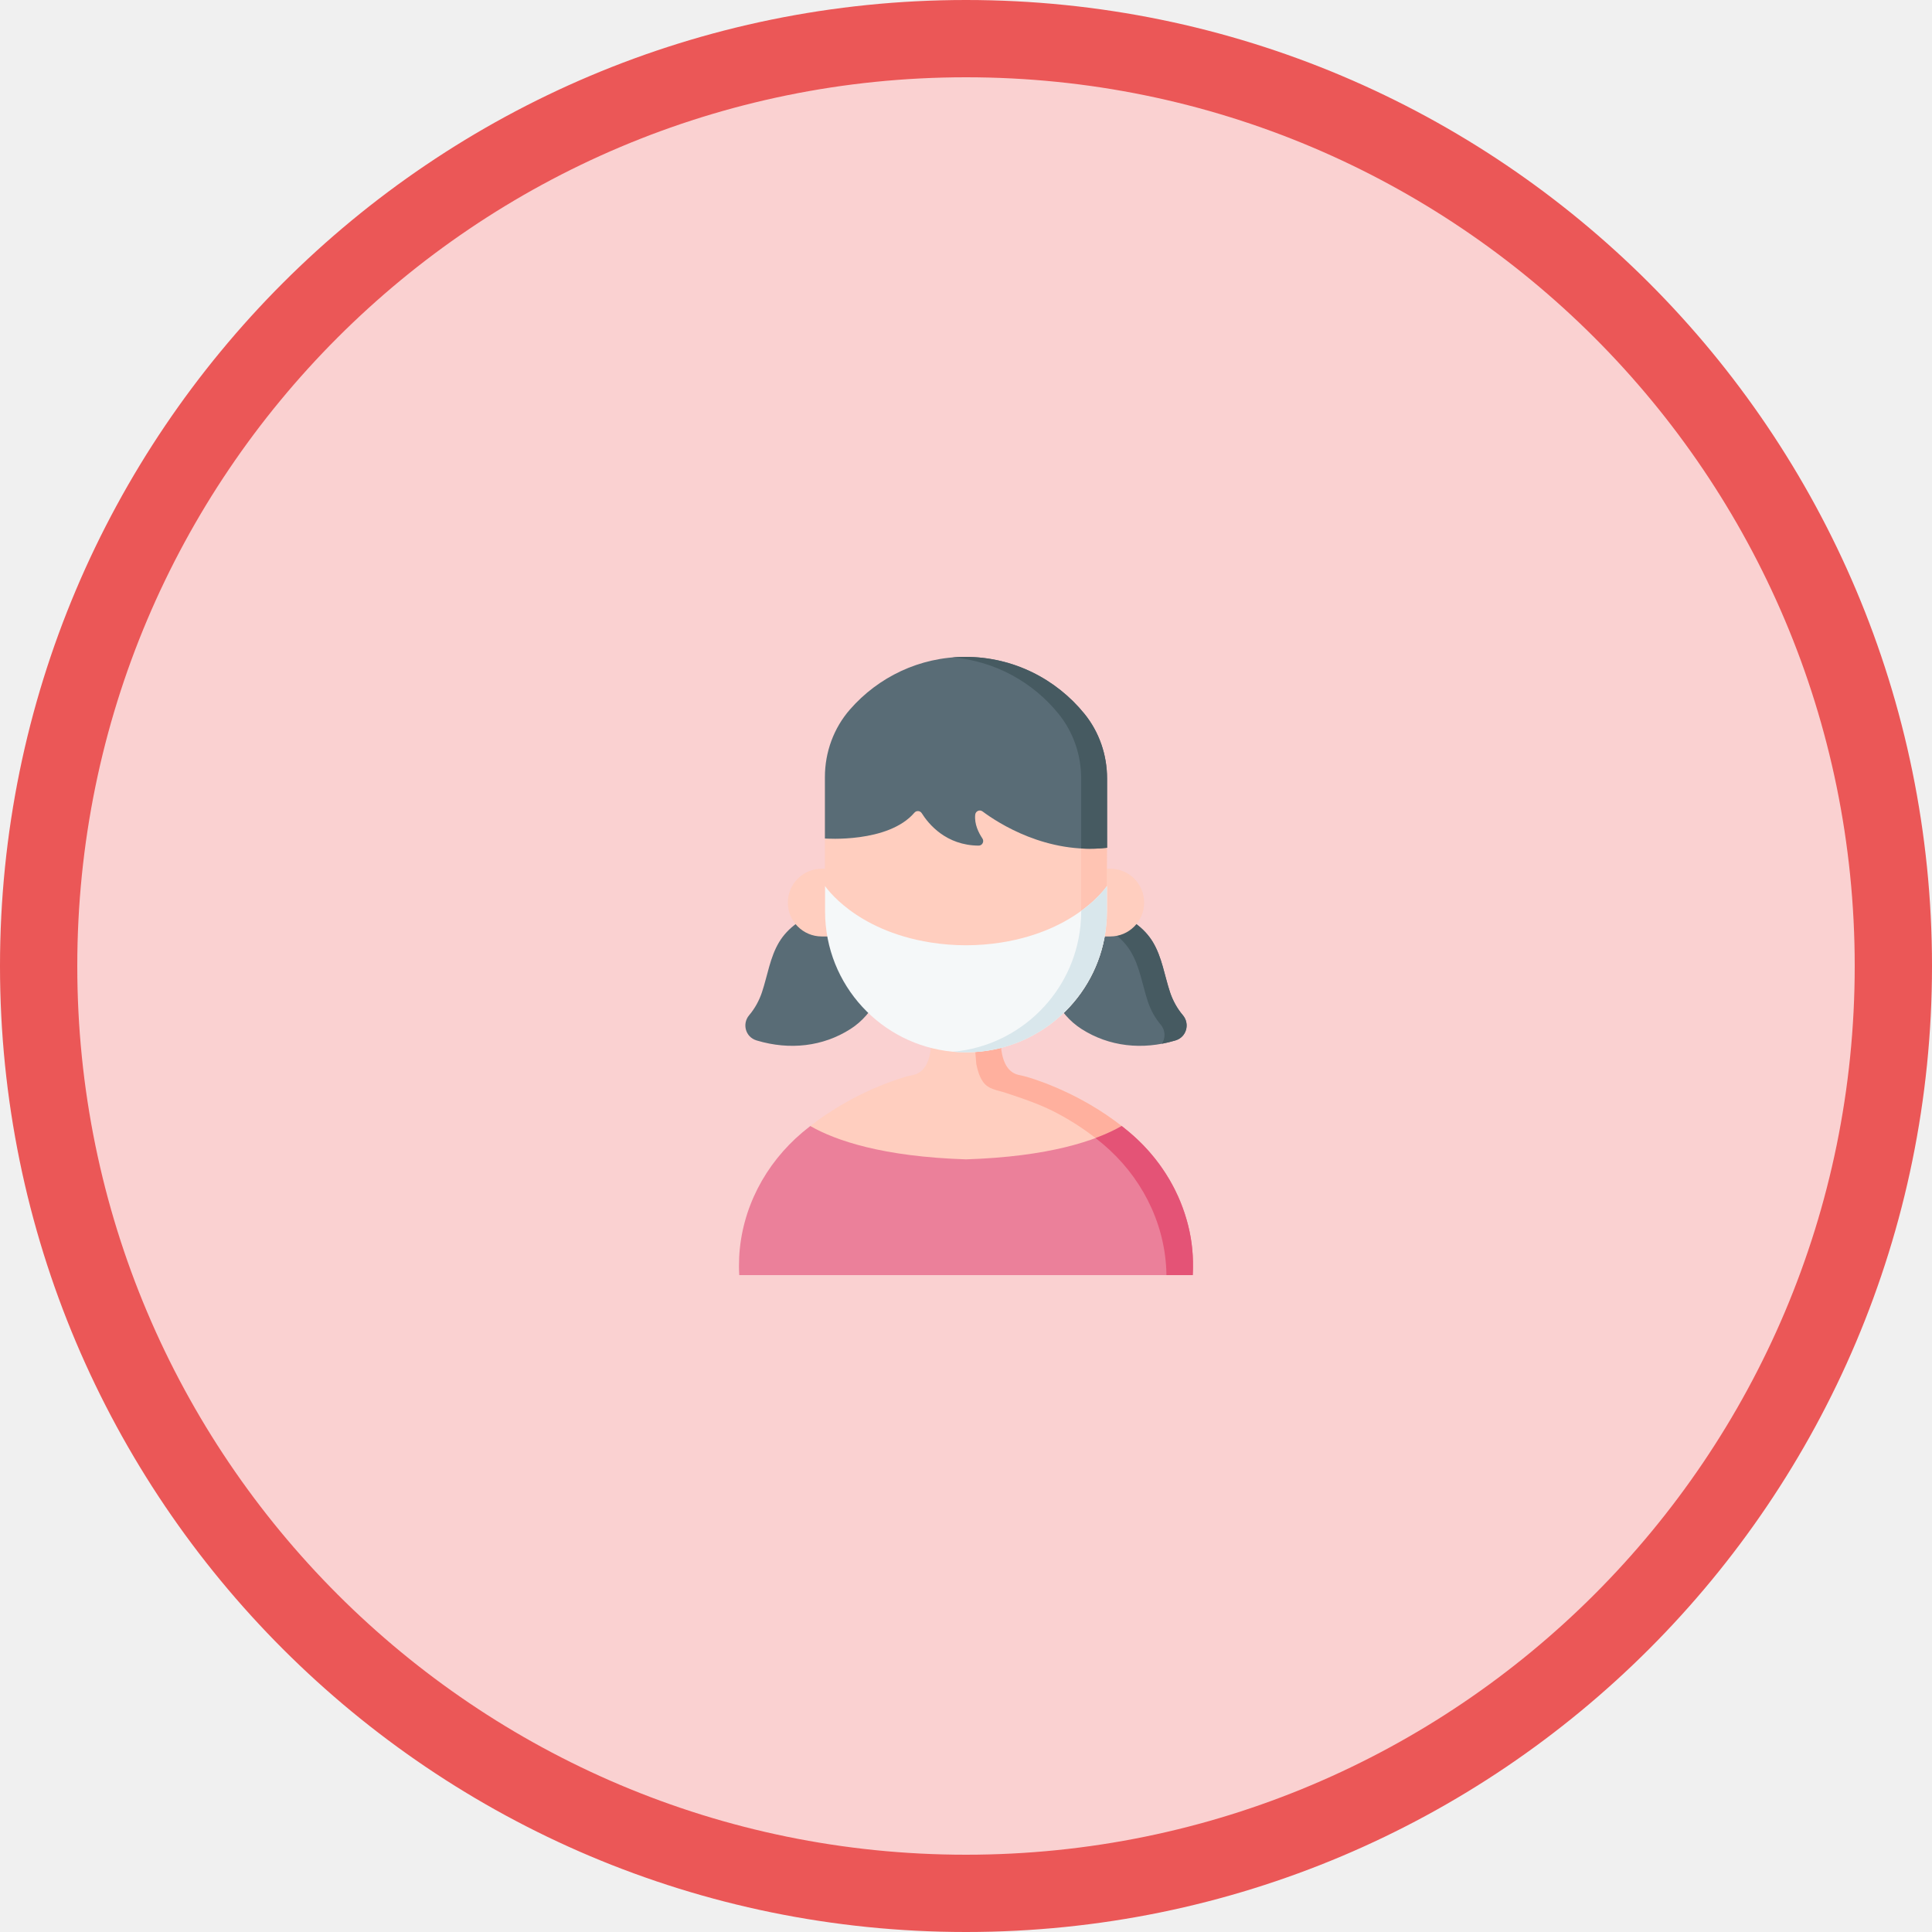
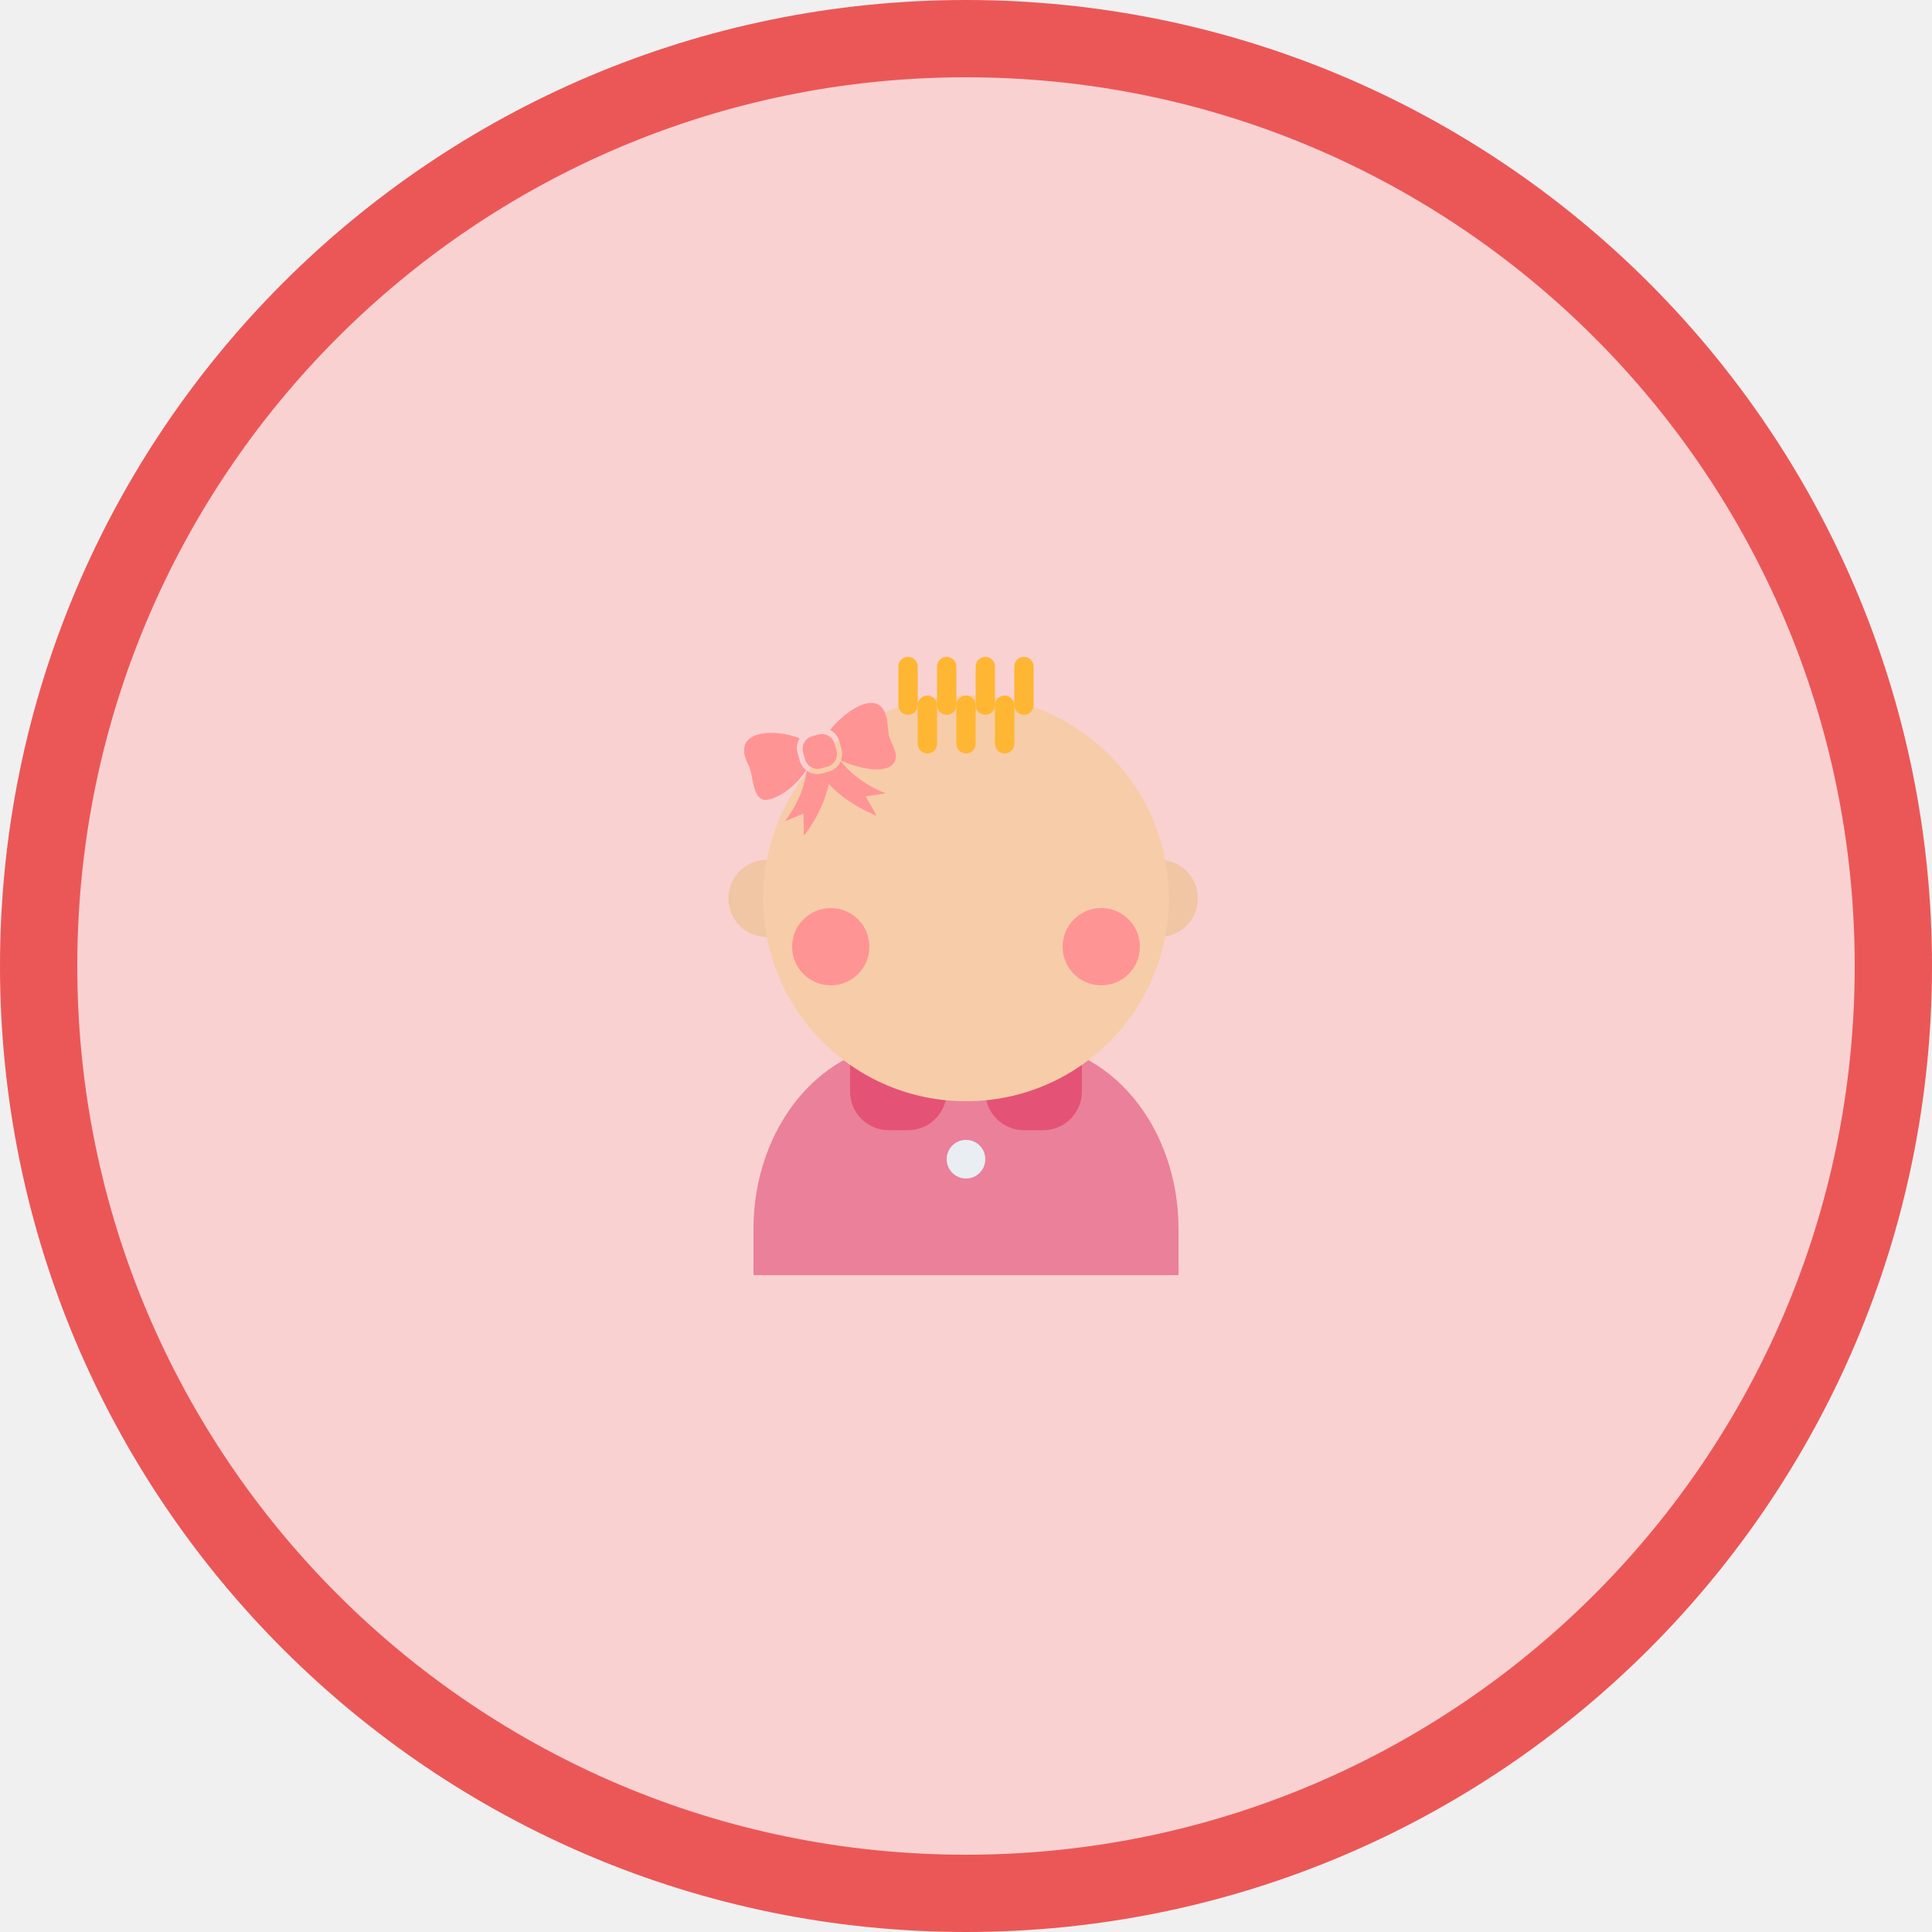
<svg xmlns="http://www.w3.org/2000/svg" width="100" height="100" viewBox="0 0 100 100" fill="none">
  <circle cx="50" cy="50" r="48" fill="#FAD1D1" stroke="#EB5757" stroke-width="4" />
+   <path d="M47 54H53C55.122 54 57.157 55.011 58.657 56.812C60.157 58.612 61 61.054 61 63.6V66H39V63.6C39 61.054 39.843 58.612 41.343 56.812C42.843 55.011 44.878 54 47 54Z" fill="#EB809A" />
+   <path d="M44 54.5H49V56.5C49 57.03 48.789 57.539 48.414 57.914C48.039 58.289 47.53 58.5 47 58.5H46C45.47 58.5 44.961 58.289 44.586 57.914C44.211 57.539 44 57.03 44 56.5V54.5Z" fill="#E45376" />
+   <path d="M51 54.5H56V56.5C56 57.03 55.789 57.539 55.414 57.914C55.039 58.289 54.53 58.5 54 58.5H53C52.47 58.5 51.961 58.289 51.586 57.914C51.211 57.539 51 57.03 51 56.5V54.5Z" fill="#E45376" />
+   <path d="M50 61C50.552 61 51 60.552 51 60C51 59.448 50.552 59 50 59C49.448 59 49 59.448 49 60C49 60.552 49.448 61 50 61Z" fill="#E9EEF2" />
+   <path d="M39.7 48.5C40.805 48.5 41.7 47.605 41.7 46.5C41.7 45.395 40.805 44.5 39.7 44.5C38.596 44.5 37.7 45.395 37.7 46.5C37.7 47.605 38.596 48.5 39.7 48.5Z" fill="#F0C6A4" />
+   <path d="M60 48.5C61.105 48.5 62 47.605 62 46.5C62 45.395 61.105 44.5 60 44.5C58.895 44.5 58 45.395 58 46.5C58 47.605 58.895 48.5 60 48.5Z" fill="#F0C6A4" />
+   <path d="M50 57C55.799 57 60.5 52.299 60.5 46.5C60.5 40.701 55.799 36 50 36C44.201 36 39.5 40.701 39.5 46.5C39.5 52.299 44.201 57 50 57Z" fill="#F7CCA9" />
  <g clip-path="url(#clip0)">
-     <path d="M61.619 65.089C61.497 62.575 60.362 60.397 58.425 58.764C58.336 58.688 58.219 58.555 58.13 58.483C58.085 58.447 58.105 58.318 58.06 58.284C56.031 56.7 53.945 55.977 53.172 55.747C53.027 55.703 52.879 55.672 52.731 55.64C51.629 55.4 51.812 53.59 51.812 53.59H50H48.188C48.188 53.59 48.371 55.4 47.269 55.64C47.121 55.672 46.973 55.703 46.828 55.747C46.055 55.977 43.969 56.7 41.94 58.283C41.895 58.318 41.901 58.447 41.856 58.483C41.767 58.555 41.636 58.688 41.546 58.764C39.609 60.397 38.592 62.574 38.471 65.088C38.456 65.384 38.456 65.314 38.475 65.626L61.614 65.626C61.633 65.315 61.633 65.384 61.619 65.089Z" fill="#FFCEBF" />
-     <path d="M61.736 66H60.375C60.373 65.896 60.37 65.794 60.365 65.693C60.244 63.179 59.025 60.847 57.088 59.215C56.358 58.599 55.56 58.067 54.718 57.62C53.852 57.16 52.962 56.868 52.043 56.562C51.611 56.418 51.157 56.391 50.878 55.99C50.69 55.72 50.596 55.389 50.533 55.069C50.522 55.014 50.455 54.151 50.43 53.59H51.811C51.811 53.59 51.629 55.4 52.731 55.64C52.879 55.672 53.026 55.703 53.171 55.746C53.995 55.992 56.313 56.797 58.462 58.609C60.4 60.243 61.619 62.574 61.741 65.088C61.755 65.383 61.755 65.688 61.736 66Z" fill="#FFB09E" />
-     <path d="M61.736 65.999H38.263C38.245 65.688 38.245 65.383 38.259 65.088C38.38 62.574 39.599 60.242 41.537 58.609C41.671 58.497 41.805 58.388 41.94 58.283C43.272 59.043 45.694 59.868 50 60.008C54.306 59.868 56.727 59.043 58.06 58.283C58.195 58.388 58.329 58.497 58.462 58.609C60.4 60.242 61.619 62.574 61.74 65.088C61.755 65.383 61.755 65.688 61.736 65.999Z" fill="#EB809A" />
-     <path d="M61.736 66C61.736 66 60.375 66 60.375 65.999C60.373 65.896 60.37 65.794 60.366 65.693C60.244 63.179 59.025 60.847 57.088 59.215C56.962 59.109 56.836 59.007 56.706 58.906C57.25 58.704 57.696 58.491 58.06 58.283C58.078 58.297 58.095 58.311 58.113 58.325C58.232 58.418 58.347 58.512 58.462 58.609C59.795 59.732 60.787 61.185 61.316 62.8C61.591 63.638 61.729 64.414 61.748 65.296C61.754 65.525 61.75 65.761 61.736 66Z" fill="#E45376" />
-     <path d="M40.329 48.761C39.856 49.546 39.73 50.484 39.441 51.353C39.297 51.788 39.07 52.2 38.777 52.546C38.4 52.992 38.587 53.673 39.144 53.847C39.158 53.852 39.172 53.856 39.185 53.86C40.872 54.362 42.593 54.174 44.022 53.26C45.239 52.482 46.01 50.966 45.652 49.526C45.306 48.136 43.918 46.904 42.42 47.253C41.574 47.45 40.778 48.015 40.329 48.761Z" fill="#596C76" />
-     <path d="M59.671 48.761C60.144 49.546 60.271 50.484 60.559 51.353C60.703 51.788 60.93 52.2 61.223 52.546C61.6 52.992 61.414 53.673 60.856 53.847C60.842 53.852 60.828 53.856 60.815 53.86C59.128 54.362 57.407 54.174 55.978 53.26C54.762 52.482 53.99 50.966 54.348 49.526C54.694 48.136 56.083 46.904 57.58 47.253C58.426 47.45 59.222 48.015 59.671 48.761Z" fill="#596C76" />
-     <path d="M60.856 53.847C60.842 53.851 60.828 53.855 60.815 53.859C60.589 53.927 60.363 53.981 60.136 54.024C60.331 53.737 60.33 53.334 60.078 53.036C59.785 52.69 59.559 52.279 59.414 51.844C59.126 50.974 58.999 50.036 58.527 49.252C58.077 48.506 57.282 47.94 56.435 47.743C56.139 47.674 55.848 47.667 55.568 47.71C56.139 47.29 56.847 47.082 57.58 47.252C58.426 47.45 59.222 48.015 59.672 48.761C60.144 49.546 60.271 50.484 60.559 51.353C60.703 51.788 60.93 52.2 61.223 52.545C61.6 52.992 61.414 53.673 60.856 53.847Z" fill="#465A61" />
-     <path d="M42.853 48.471H42.532C41.564 48.471 40.779 47.686 40.779 46.718C40.779 45.75 41.564 44.966 42.532 44.966H42.853V48.471Z" fill="#FFCEBF" />
-     <path d="M57.148 48.471H57.468C58.436 48.471 59.221 47.686 59.221 46.718C59.221 45.75 58.436 44.966 57.468 44.966H57.148V48.471Z" fill="#FFCEBF" />
-     <path d="M57.302 40.675L57.303 40.915L57.295 43.404L57.295 43.696L57.291 45.859L57.007 46.624C57.007 46.624 56.961 48.229 56.937 48.471C56.765 50.191 56.013 51.082 54.856 52.24C53.536 53.559 52.015 54.149 50 54.132C46.474 54.102 43.566 51.659 42.871 48.014C42.826 47.776 42.835 47.526 42.835 47.278V46.371L42.697 45.859V43.405V40.675H57.302Z" fill="#FFCEBF" />
-     <path d="M56.507 40.671L57.295 43.656C57.295 43.656 57.282 47.668 57.258 47.91C57.086 49.631 56.315 51.175 55.158 52.332C53.838 53.652 52.015 54.468 50 54.468C49.775 54.468 49.553 54.458 49.334 54.438C51.083 54.28 52.653 53.505 53.825 52.332C54.983 51.175 55.753 49.631 55.925 47.91C55.95 47.668 55.962 47.422 55.962 47.174V40.671H56.507Z" fill="#FFC4B3" />
-     <path d="M57.295 45.859V47.174C57.295 47.422 57.282 47.668 57.258 47.91C57.086 49.63 56.316 51.175 55.158 52.332C53.839 53.652 52.015 54.468 50 54.468C46.22 54.468 43.111 51.593 42.742 47.91C42.718 47.668 42.705 47.422 42.705 47.174V45.859C42.705 45.859 44.213 48.156 48.171 48.783C49.382 48.975 50.618 48.975 51.829 48.783C55.787 48.156 57.295 45.859 57.295 45.859Z" fill="#F5F8F9" />
-     <path d="M57.295 45.859V47.173C57.295 47.422 57.282 47.668 57.258 47.91C57.086 49.63 56.315 51.175 55.158 52.331C53.838 53.651 52.015 54.468 50 54.468C49.832 54.468 49.666 54.464 49.499 54.451C49.443 54.447 49.388 54.443 49.334 54.437C51.083 54.28 52.653 53.504 53.825 52.331C54.983 51.175 55.753 49.63 55.925 47.91C55.95 47.668 55.962 47.422 55.962 47.173V47.148C56.894 46.47 57.295 45.859 57.295 45.859Z" fill="#D9E7EC" />
-     <path d="M57.302 40.293C57.302 39.077 56.896 37.891 56.133 36.95C54.673 35.149 52.454 34 49.968 34C47.589 34 45.455 35.052 43.996 36.72C43.152 37.685 42.697 38.934 42.697 40.22V43.401C42.697 43.401 45.97 43.652 47.33 42.064C47.434 41.943 47.626 41.957 47.71 42.092C48.059 42.649 48.965 43.758 50.654 43.769C50.844 43.77 50.955 43.556 50.849 43.398C50.651 43.103 50.425 42.65 50.477 42.167C50.497 41.982 50.708 41.888 50.856 41.999C51.666 42.604 54.179 44.236 57.302 43.881L57.302 40.293Z" fill="#596C76" />
-     <path d="M57.303 43.881C56.841 43.934 56.392 43.943 55.961 43.918V40.293C55.961 39.077 55.555 37.891 54.792 36.949C53.465 35.313 51.51 34.214 49.297 34.028C49.519 34.01 49.742 34 49.968 34C52.454 34 54.673 35.149 56.133 36.949C56.897 37.891 57.302 39.077 57.302 40.293L57.303 43.881Z" fill="#465A61" />
+     <path d="M46.208 36.8C46.209 36.804 46.21 36.808 46.211 36.81C46.21 36.808 46.209 36.805 46.208 36.8Z" fill="#FF9494" />
+     <path d="M41.666 39.297C41.766 39.66 42.142 39.873 42.504 39.772L42.82 39.685C43.182 39.585 43.395 39.21 43.295 38.847L43.197 38.492C43.096 38.13 42.721 37.917 42.358 38.017L42.043 38.104C41.681 38.205 41.468 38.58 41.568 38.943L41.666 39.297Z" fill="#FF9494" />
+     <path d="M45.887 37.128C45.887 37.128 45.887 37.128 45.887 37.129C45.888 37.131 45.888 37.133 45.889 37.135C45.888 37.133 45.887 37.13 45.887 37.128Z" fill="#FF9494" />
+     <path d="M42.968 37.782C43.181 37.892 43.352 38.082 43.431 38.325C43.437 38.342 43.442 38.359 43.447 38.376L43.553 38.759C43.557 38.775 43.561 38.791 43.565 38.807C43.609 38.999 43.591 39.193 43.523 39.365C44.296 39.71 45.904 40.175 46.31 39.418C46.533 39.002 46.11 38.483 46.016 38.087C45.941 37.771 45.967 37.443 45.887 37.128C45.887 37.128 45.887 37.128 45.887 37.128C45.887 37.128 45.887 37.128 45.887 37.128C45.887 37.128 45.887 37.128 45.887 37.128C45.884 37.118 45.885 37.121 45.887 37.128C45.47 35.493 43.613 36.93 42.968 37.782Z" fill="#FF9494" />
+     <path d="M41.403 39.405C41.398 39.389 41.393 39.373 41.389 39.358L41.283 38.975C41.278 38.957 41.274 38.94 41.27 38.922C41.213 38.673 41.262 38.421 41.389 38.218C40.127 37.686 37.76 37.758 38.749 39.619C39.023 40.135 38.909 41.606 39.808 41.38C40.576 41.188 41.284 40.535 41.73 39.865C41.581 39.753 41.464 39.595 41.403 39.405Z" fill="#FF9494" />
+     <path d="M43.518 39.389C43.41 39.648 43.188 39.858 42.897 39.938L42.557 40.032C42.27 40.112 41.977 40.049 41.752 39.888C41.697 40.371 41.48 41.384 40.621 42.507L41.587 42.112L41.612 43.264C42.401 42.231 42.747 41.266 42.899 40.585C43.378 41.091 44.171 41.742 45.379 42.222L44.809 41.221L45.84 41.064C44.517 40.538 43.809 39.773 43.518 39.389Z" fill="#FF9494" />
  </g>
+   <path d="M47 37C46.867 37 46.74 36.947 46.646 36.854C46.553 36.76 46.5 36.633 46.5 36.5V34.5C46.5 34.367 46.553 34.24 46.646 34.146C46.74 34.053 46.867 34 47 34C47.133 34 47.26 34.053 47.354 34.146C47.447 34.24 47.5 34.367 47.5 34.5V36.5C47.5 36.633 47.447 36.76 47.354 36.854C47.26 36.947 47.133 37 47 37Z" fill="#FFB632" />
+   <path d="M48 39C47.867 39 47.74 38.947 47.646 38.854C47.553 38.76 47.5 38.633 47.5 38.5V36.5C47.5 36.367 47.553 36.24 47.646 36.146C47.74 36.053 47.867 36 48 36C48.133 36 48.26 36.053 48.354 36.146C48.447 36.24 48.5 36.367 48.5 36.5V38.5C48.5 38.633 48.447 38.76 48.354 38.854C48.26 38.947 48.133 39 48 39Z" fill="#FFB632" />
+   <path d="M50 39C49.867 39 49.74 38.947 49.646 38.854C49.553 38.76 49.5 38.633 49.5 38.5V36.5C49.5 36.367 49.553 36.24 49.646 36.146C49.74 36.053 49.867 36 50 36C50.133 36 50.26 36.053 50.354 36.146C50.447 36.24 50.5 36.367 50.5 36.5V38.5C50.5 38.633 50.447 38.76 50.354 38.854C50.26 38.947 50.133 39 50 39Z" fill="#FFB632" />
+   <path d="M52 39C51.867 39 51.74 38.947 51.646 38.854C51.553 38.76 51.5 38.633 51.5 38.5V36.5C51.5 36.367 51.553 36.24 51.646 36.146C51.74 36.053 51.867 36 52 36C52.133 36 52.26 36.053 52.354 36.146C52.447 36.24 52.5 36.367 52.5 36.5V38.5C52.5 38.633 52.447 38.76 52.354 38.854C52.26 38.947 52.133 39 52 39Z" fill="#FFB632" />
+   <path d="M49 37C48.867 37 48.74 36.947 48.646 36.854C48.553 36.76 48.5 36.633 48.5 36.5V34.5C48.5 34.367 48.553 34.24 48.646 34.146C48.74 34.053 48.867 34 49 34C49.133 34 49.26 34.053 49.354 34.146C49.447 34.24 49.5 34.367 49.5 34.5V36.5C49.5 36.633 49.447 36.76 49.354 36.854C49.26 36.947 49.133 37 49 37Z" fill="#FFB632" />
+   <path d="M51 37C50.867 37 50.74 36.947 50.646 36.854C50.553 36.76 50.5 36.633 50.5 36.5V34.5C50.5 34.367 50.553 34.24 50.646 34.146C50.74 34.053 50.867 34 51 34C51.133 34 51.26 34.053 51.354 34.146C51.447 34.24 51.5 34.367 51.5 34.5V36.5C51.5 36.633 51.447 36.76 51.354 36.854C51.26 36.947 51.133 37 51 37Z" fill="#FFB632" />
+   <path d="M53 37C52.867 37 52.74 36.947 52.646 36.854C52.553 36.76 52.5 36.633 52.5 36.5V34.5C52.5 34.367 52.553 34.24 52.646 34.146C52.74 34.053 52.867 34 53 34C53.133 34 53.26 34.053 53.354 34.146C53.447 34.24 53.5 34.367 53.5 34.5V36.5C53.5 36.633 53.447 36.76 53.354 36.854C53.26 36.947 53.133 37 53 37Z" fill="#FFB632" />
+   <path d="M43 51C44.105 51 45 50.105 45 49C45 47.895 44.105 47 43 47C41.895 47 41 47.895 41 49C41 50.105 41.895 51 43 51Z" fill="#FF9494" />
+   <path d="M57 51C58.105 51 59 50.105 59 49C59 47.895 58.105 47 57 47C55.895 47 55 47.895 55 49C55 50.105 55.895 51 57 51Z" fill="#FF9494" />
  <defs>
    <clipPath id="clip0">
-       <rect width="32" height="32" fill="white" transform="translate(34 34)" />
+       <rect width="8" height="8" fill="white" transform="translate(38 37.1318) rotate(-15.4546)" />
    </clipPath>
  </defs>
</svg>
